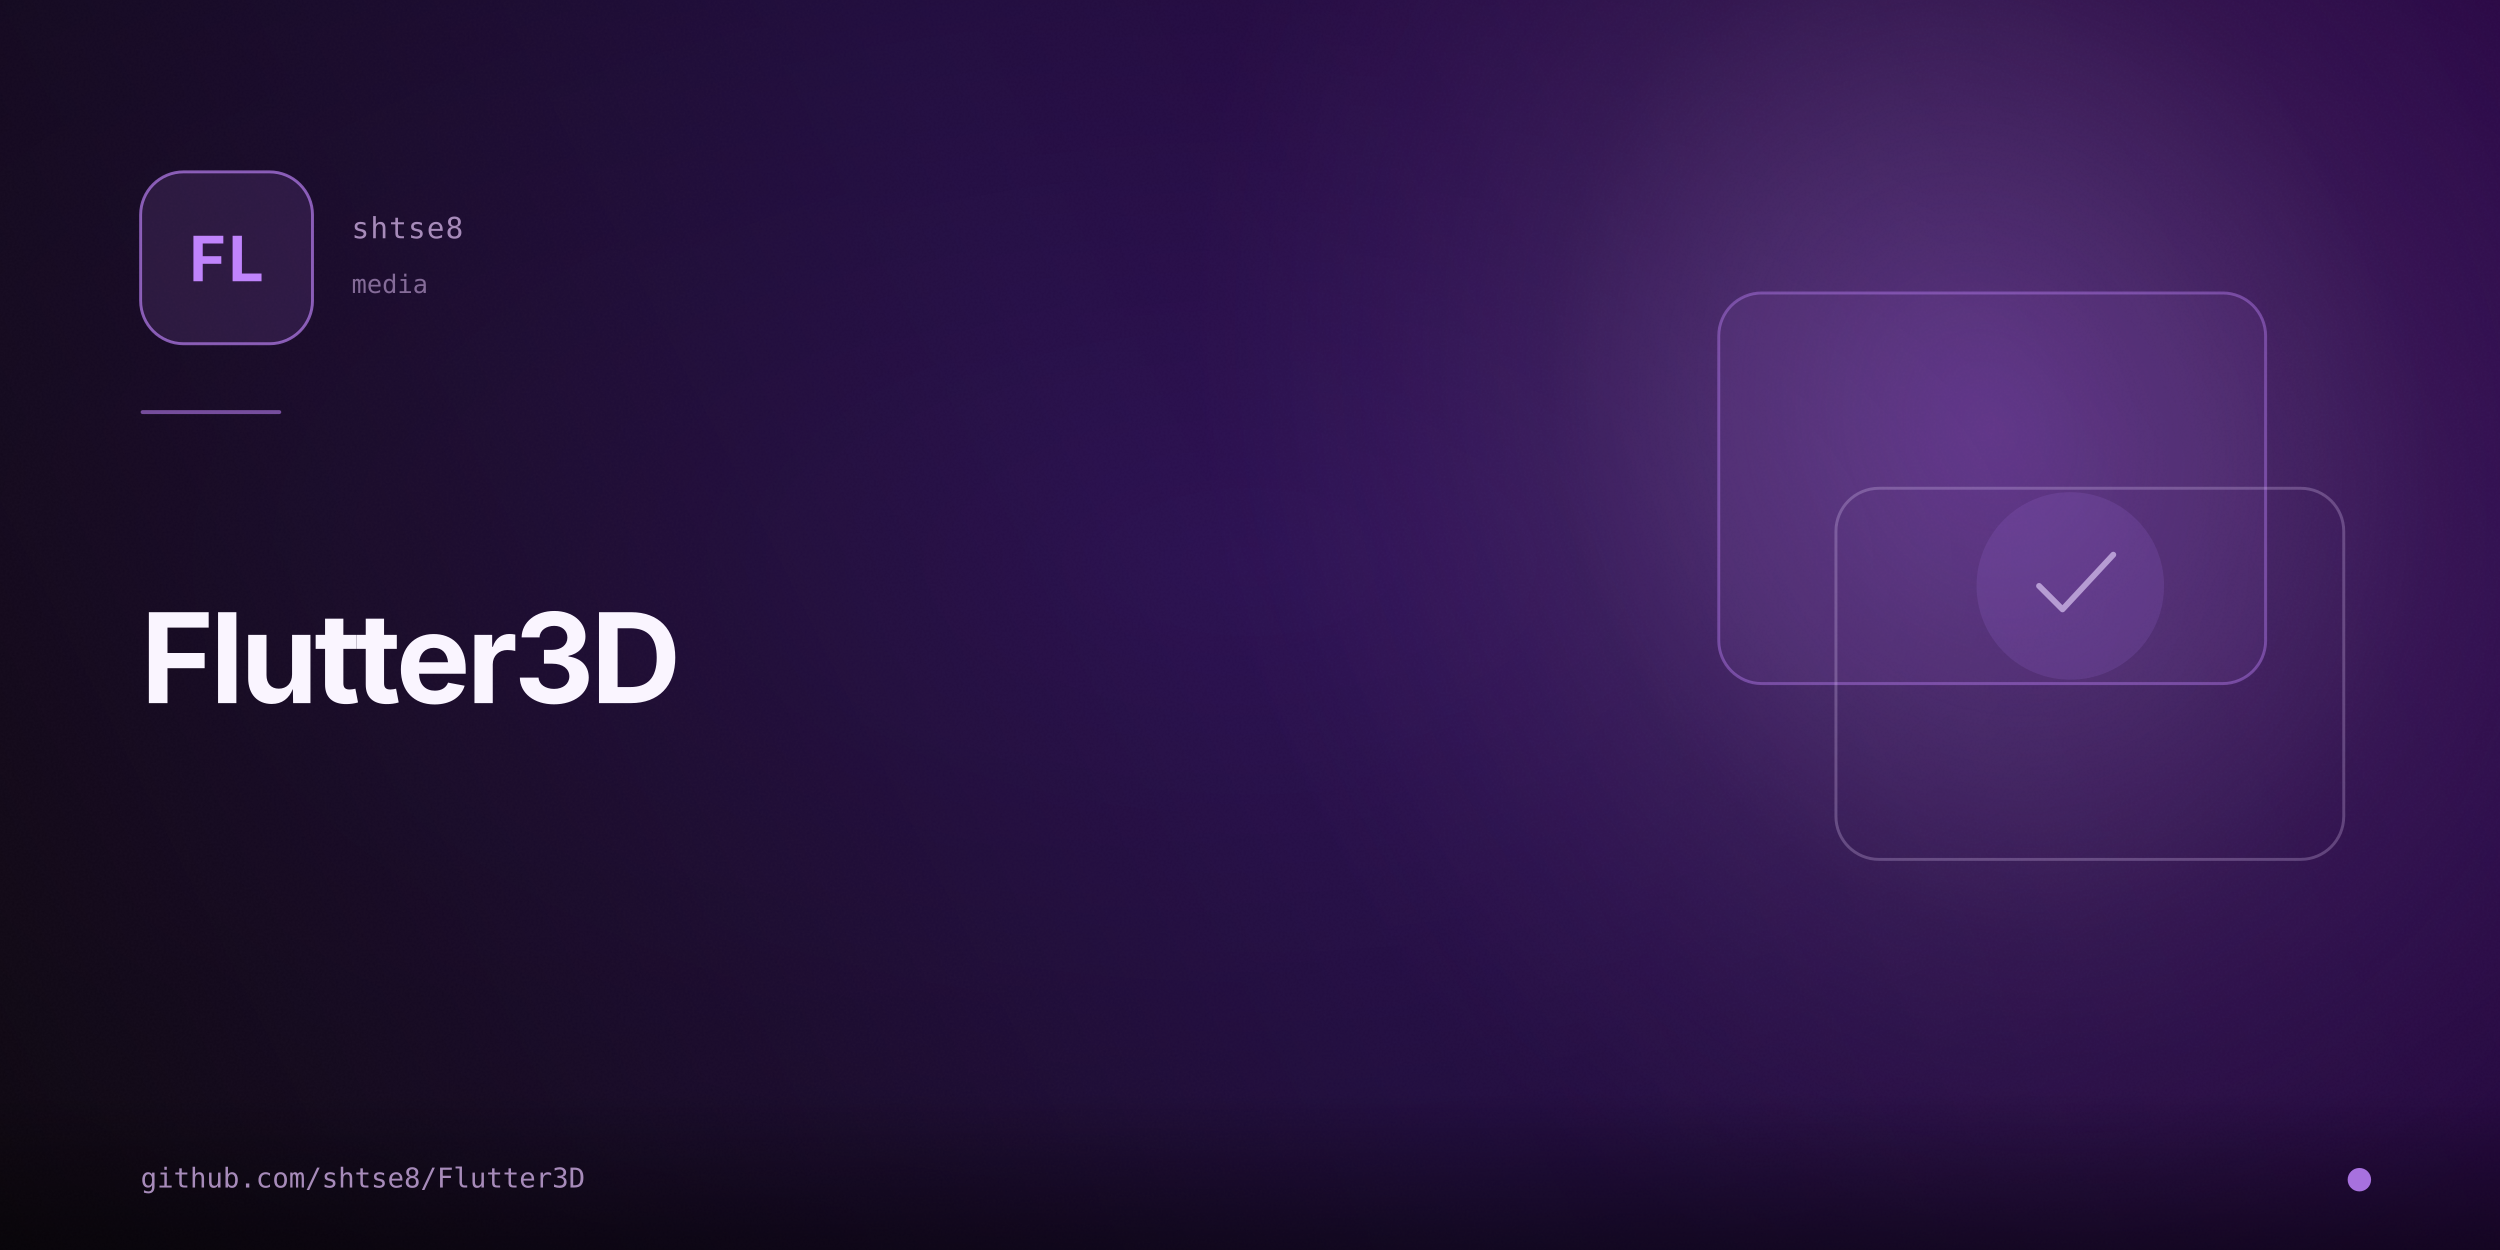
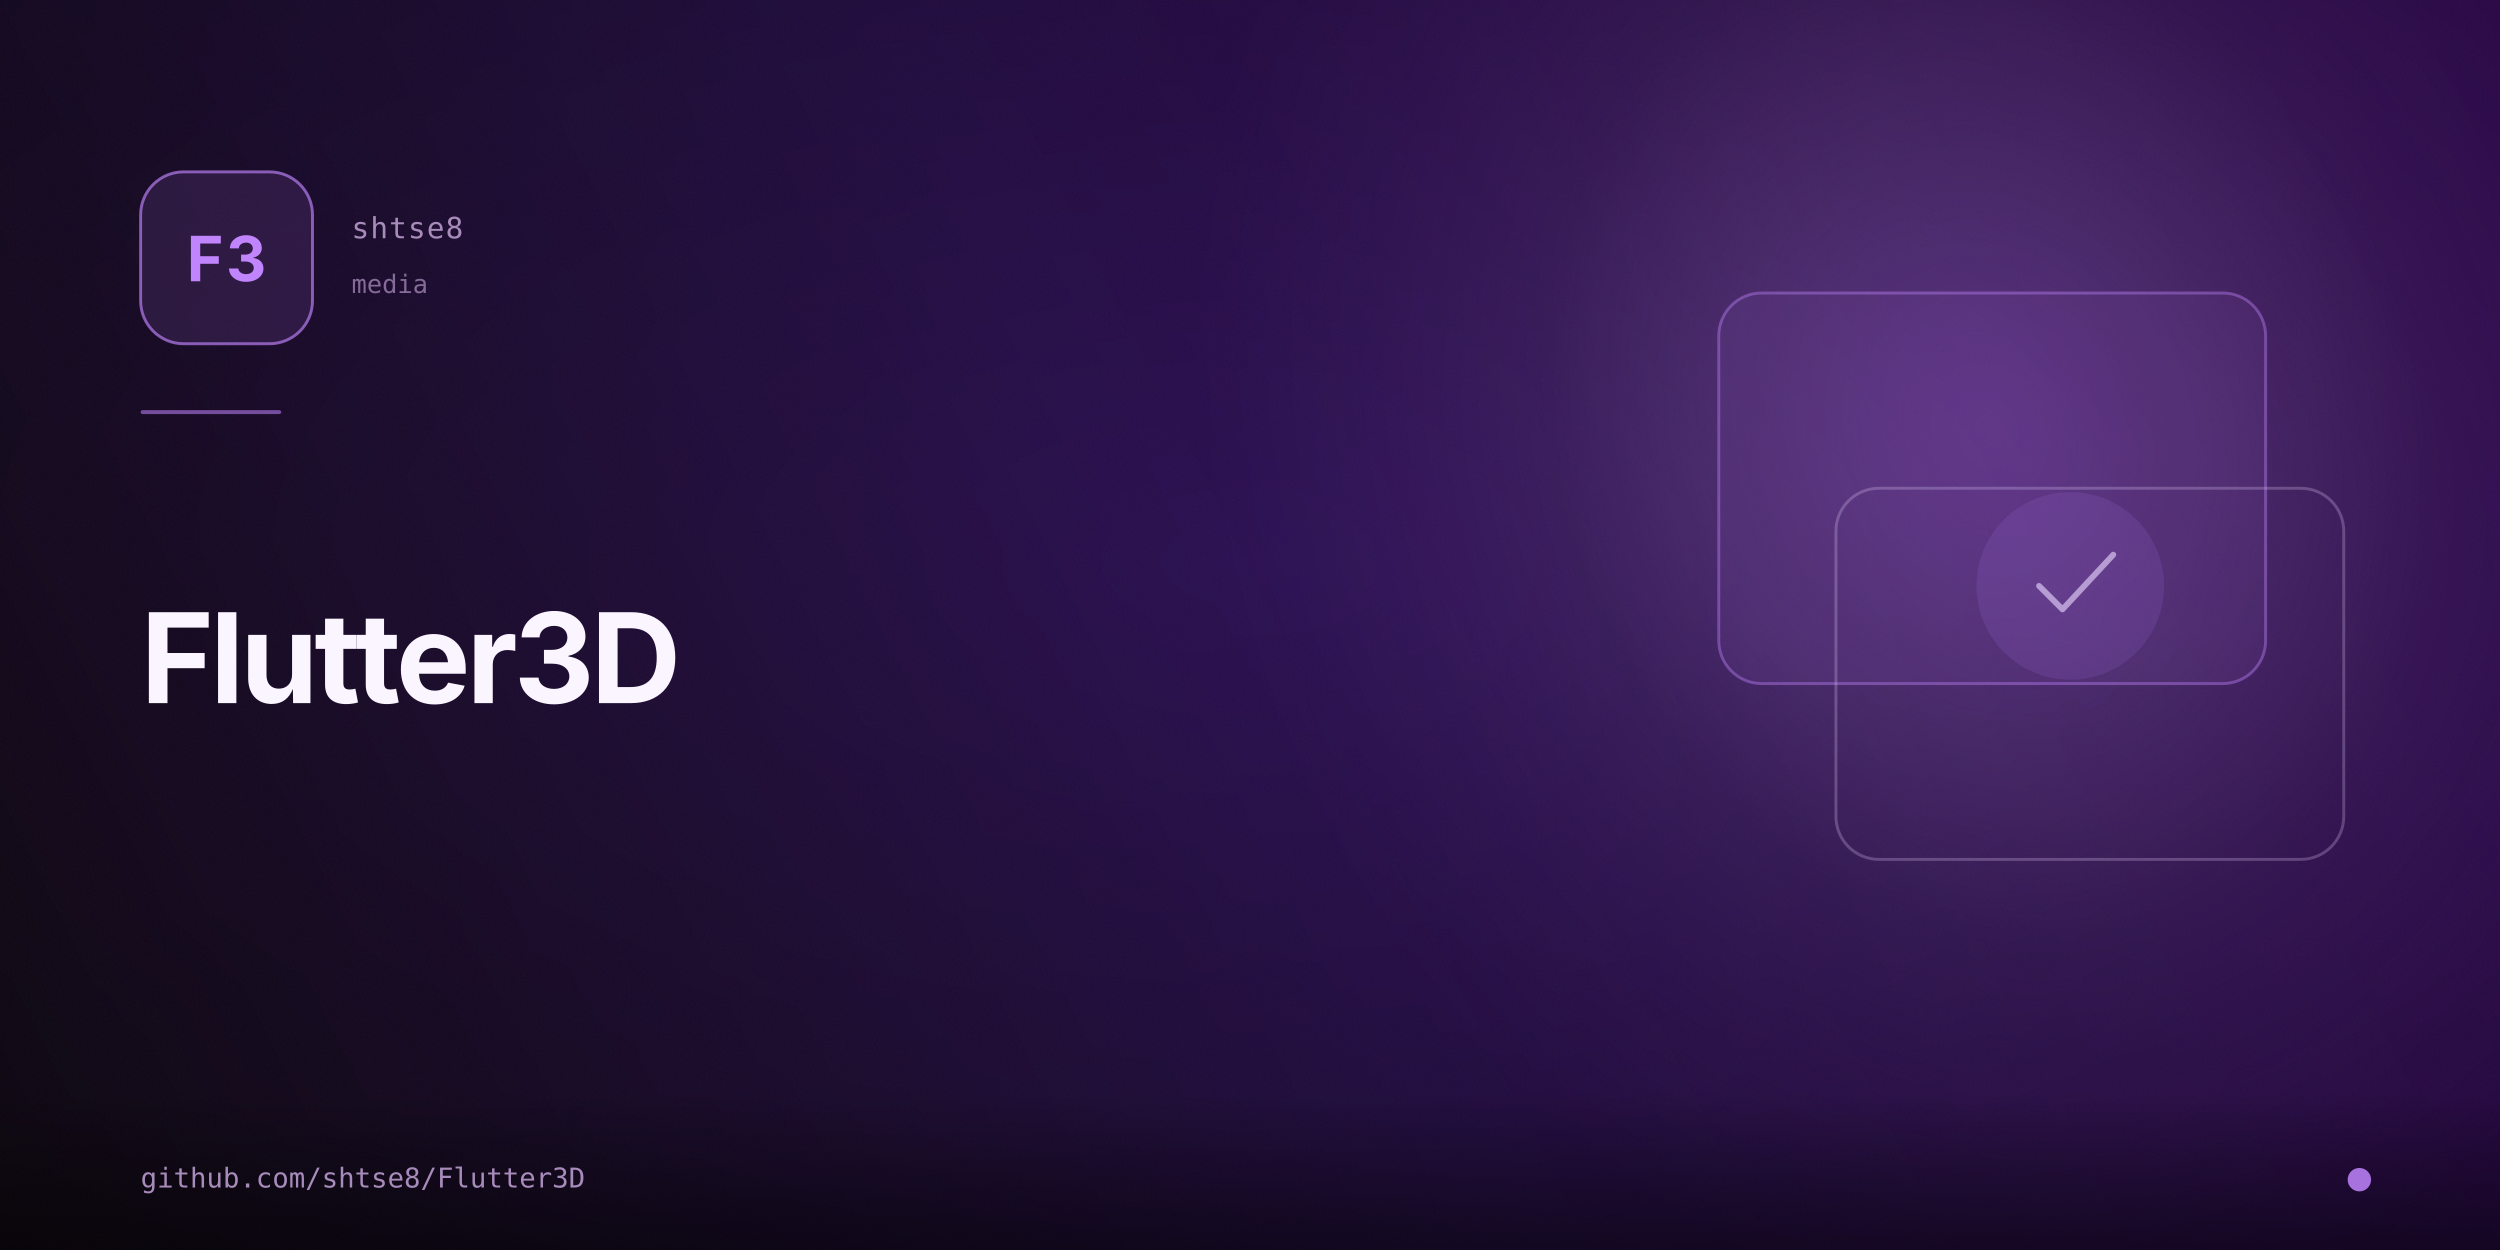
<svg xmlns="http://www.w3.org/2000/svg" width="1280" height="640" viewBox="0 0 1280 640" fill="none">
  <defs>
    <linearGradient id="bg" x1="0" y1="640" x2="1280" y2="0" gradientUnits="userSpaceOnUse">
      <stop offset="0%" stop-color="#140a18" />
      <stop offset="48%" stop-color="#2a1050" />
      <stop offset="100%" stop-color="#3b0764" />
    </linearGradient>
    <radialGradient id="glow" cx="0" cy="0" r="1" gradientUnits="userSpaceOnUse" gradientTransform="translate(1020 220) rotate(70) scale(480 400)">
      <stop offset="0%" stop-color="#c084fc" stop-opacity="0.38" />
      <stop offset="55%" stop-color="#e9d5ff" stop-opacity="0.08" />
      <stop offset="100%" stop-color="#c084fc" stop-opacity="0" />
    </radialGradient>
    <radialGradient id="vignette" cx="50%" cy="45%" r="70%">
      <stop offset="0%" stop-color="#000000" stop-opacity="0" />
      <stop offset="100%" stop-color="#000000" stop-opacity="0.35" />
    </radialGradient>
    <linearGradient id="floor" x1="0" y1="0" x2="0" y2="1">
      <stop offset="0%" stop-color="#000000" stop-opacity="0" />
      <stop offset="100%" stop-color="#000000" stop-opacity="0.45" />
    </linearGradient>
    <filter id="grain" x="0" y="0" width="100%" height="100%">
      <feTurbulence type="fractalNoise" baseFrequency="0.85" numOctaves="2" stitchTiles="stitch" result="n" />
      <feColorMatrix type="matrix" values="0 0 0 0 1  0 0 0 0 1  0 0 0 0 1  0 0 0 0.04 0" in="n" />
    </filter>
  </defs>
  <rect width="1280" height="640" fill="url(#bg)" />
  <rect width="1280" height="640" fill="url(#glow)" />
  <rect width="1280" height="640" fill="url(#vignette)" />
  <rect width="1280" height="640" filter="url(#grain)" opacity="0.55" />
  <g opacity="0.9">
    <rect x="880" y="150" width="280" height="200" rx="22" fill="#c084fc" fill-opacity="0.07" stroke="#c084fc" stroke-opacity="0.45" stroke-width="1.5" />
    <rect x="940" y="250" width="260" height="190" rx="22" fill="none" stroke="#e9d5ff" stroke-opacity="0.28" stroke-width="1.5" />
    <circle cx="1060" cy="300" r="48" fill="#c084fc" fill-opacity="0.14" />
    <path d="M1044 300 L1056 312 L1082 284" fill="none" stroke="#e9d5ff" stroke-opacity="0.7" stroke-width="3" stroke-linecap="round" stroke-linejoin="round" />
  </g>
  <rect x="72" y="88" width="88" height="88" rx="22" fill="#c084fc" fill-opacity="0.12" stroke="#c084fc" stroke-opacity="0.65" stroke-width="1.5" />
-   <text x="116" y="144" text-anchor="middle" fill="#c084fc" font-family="ui-sans-serif, system-ui, -apple-system, Segoe UI, sans-serif" font-size="32" font-weight="700" letter-spacing="0.04em">FL</text>
+   <text x="116" y="144" text-anchor="middle" fill="#c084fc" font-family="ui-sans-serif, system-ui, -apple-system, Segoe UI, sans-serif" font-size="32" font-weight="700" letter-spacing="0.04em">F3</text>
  <text x="180" y="122" fill="#a78bba" font-family="ui-monospace, SFMono-Regular, Menlo, monospace" font-size="15" letter-spacing="0.04em">shtse8</text>
  <text x="180" y="150" fill="#a78bba" fill-opacity="0.75" font-family="ui-monospace, SFMono-Regular, Menlo, monospace" font-size="13">media</text>
  <rect x="72" y="210" width="72" height="2" rx="1" fill="#c084fc" fill-opacity="0.55" />
  <text x="72" y="360" fill="#faf5ff" font-family="ui-sans-serif, system-ui, -apple-system, Segoe UI, sans-serif" font-size="64" font-weight="700" letter-spacing="-0.03em">Flutter3D</text>
  <rect x="0" y="560" width="1280" height="80" fill="url(#floor)" />
  <text x="72" y="608" fill="#a78bba" font-family="ui-monospace, SFMono-Regular, Menlo, monospace" font-size="14">github.com/shtse8/Flutter3D</text>
  <circle cx="1208" cy="604" r="6" fill="#c084fc" fill-opacity="0.85" />
</svg>
